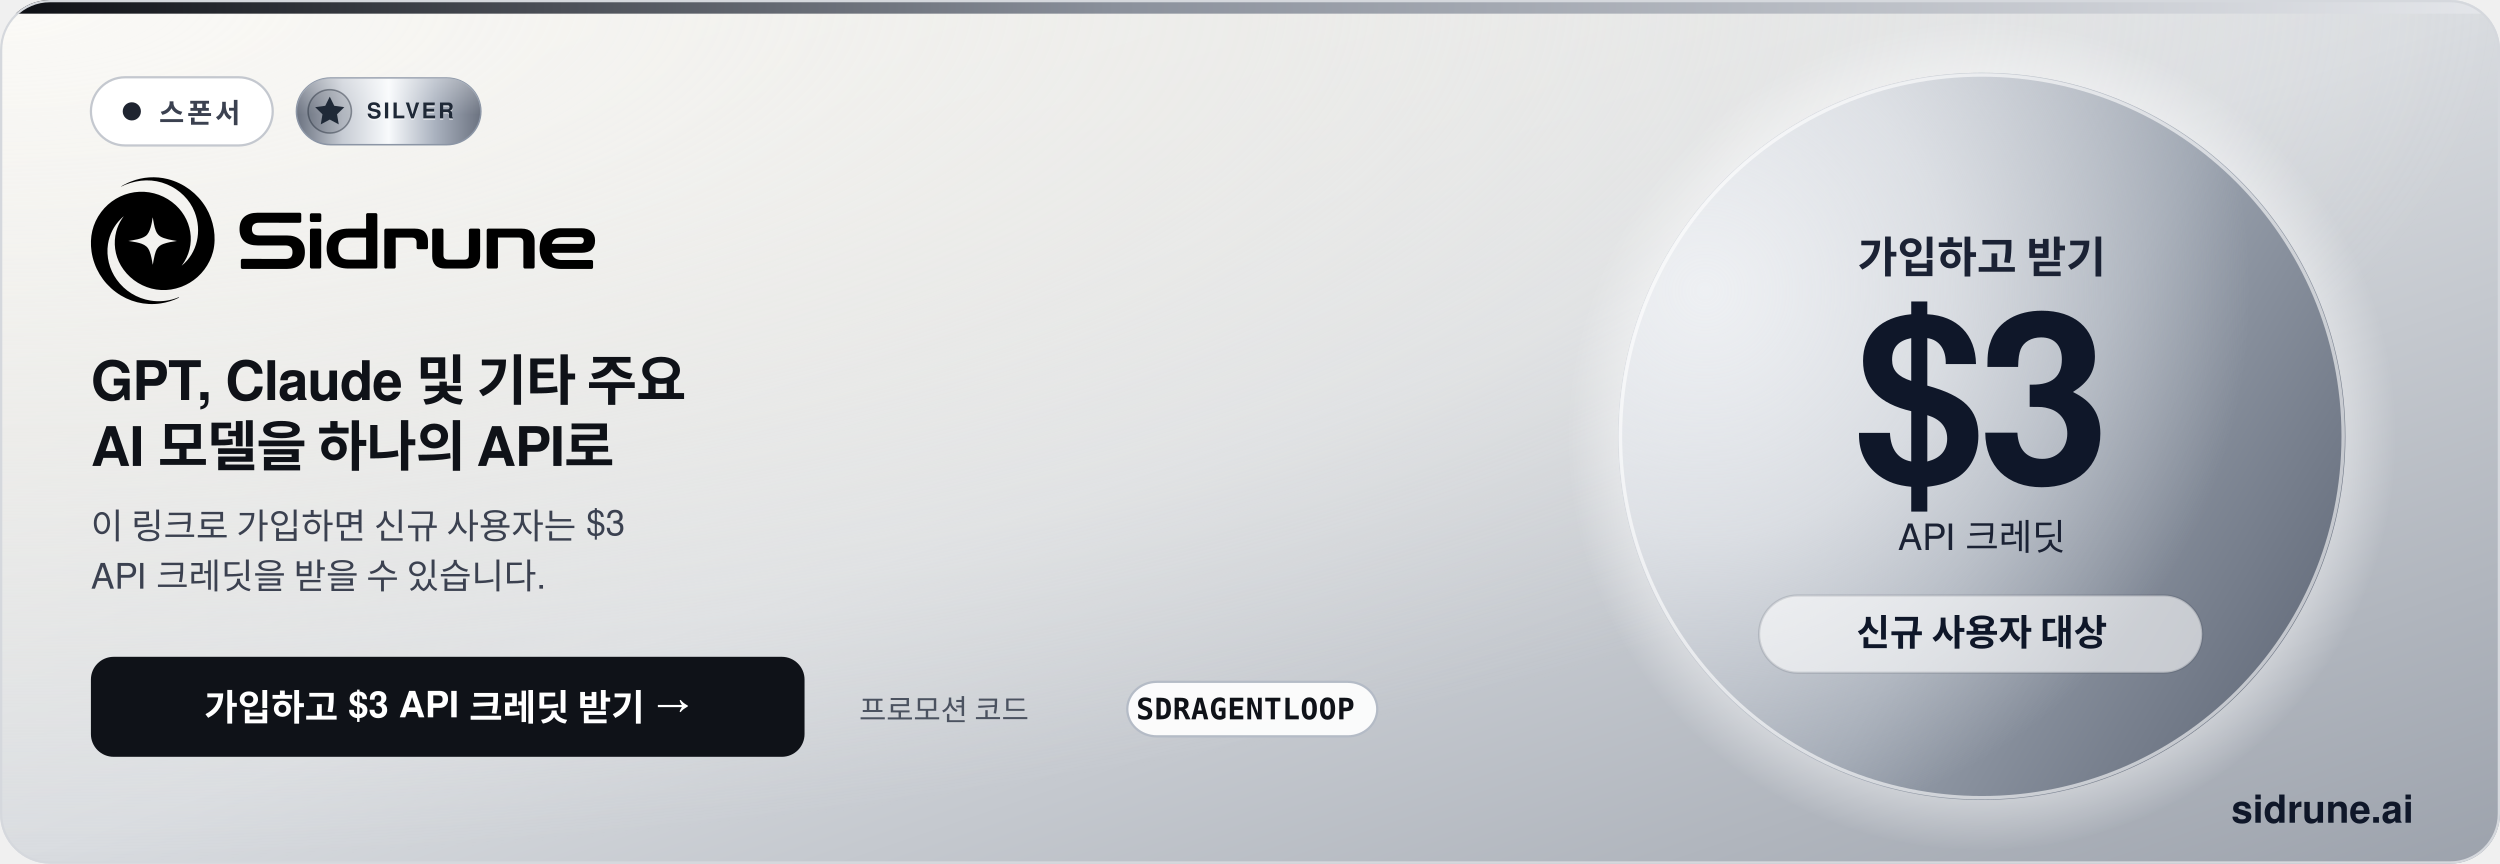
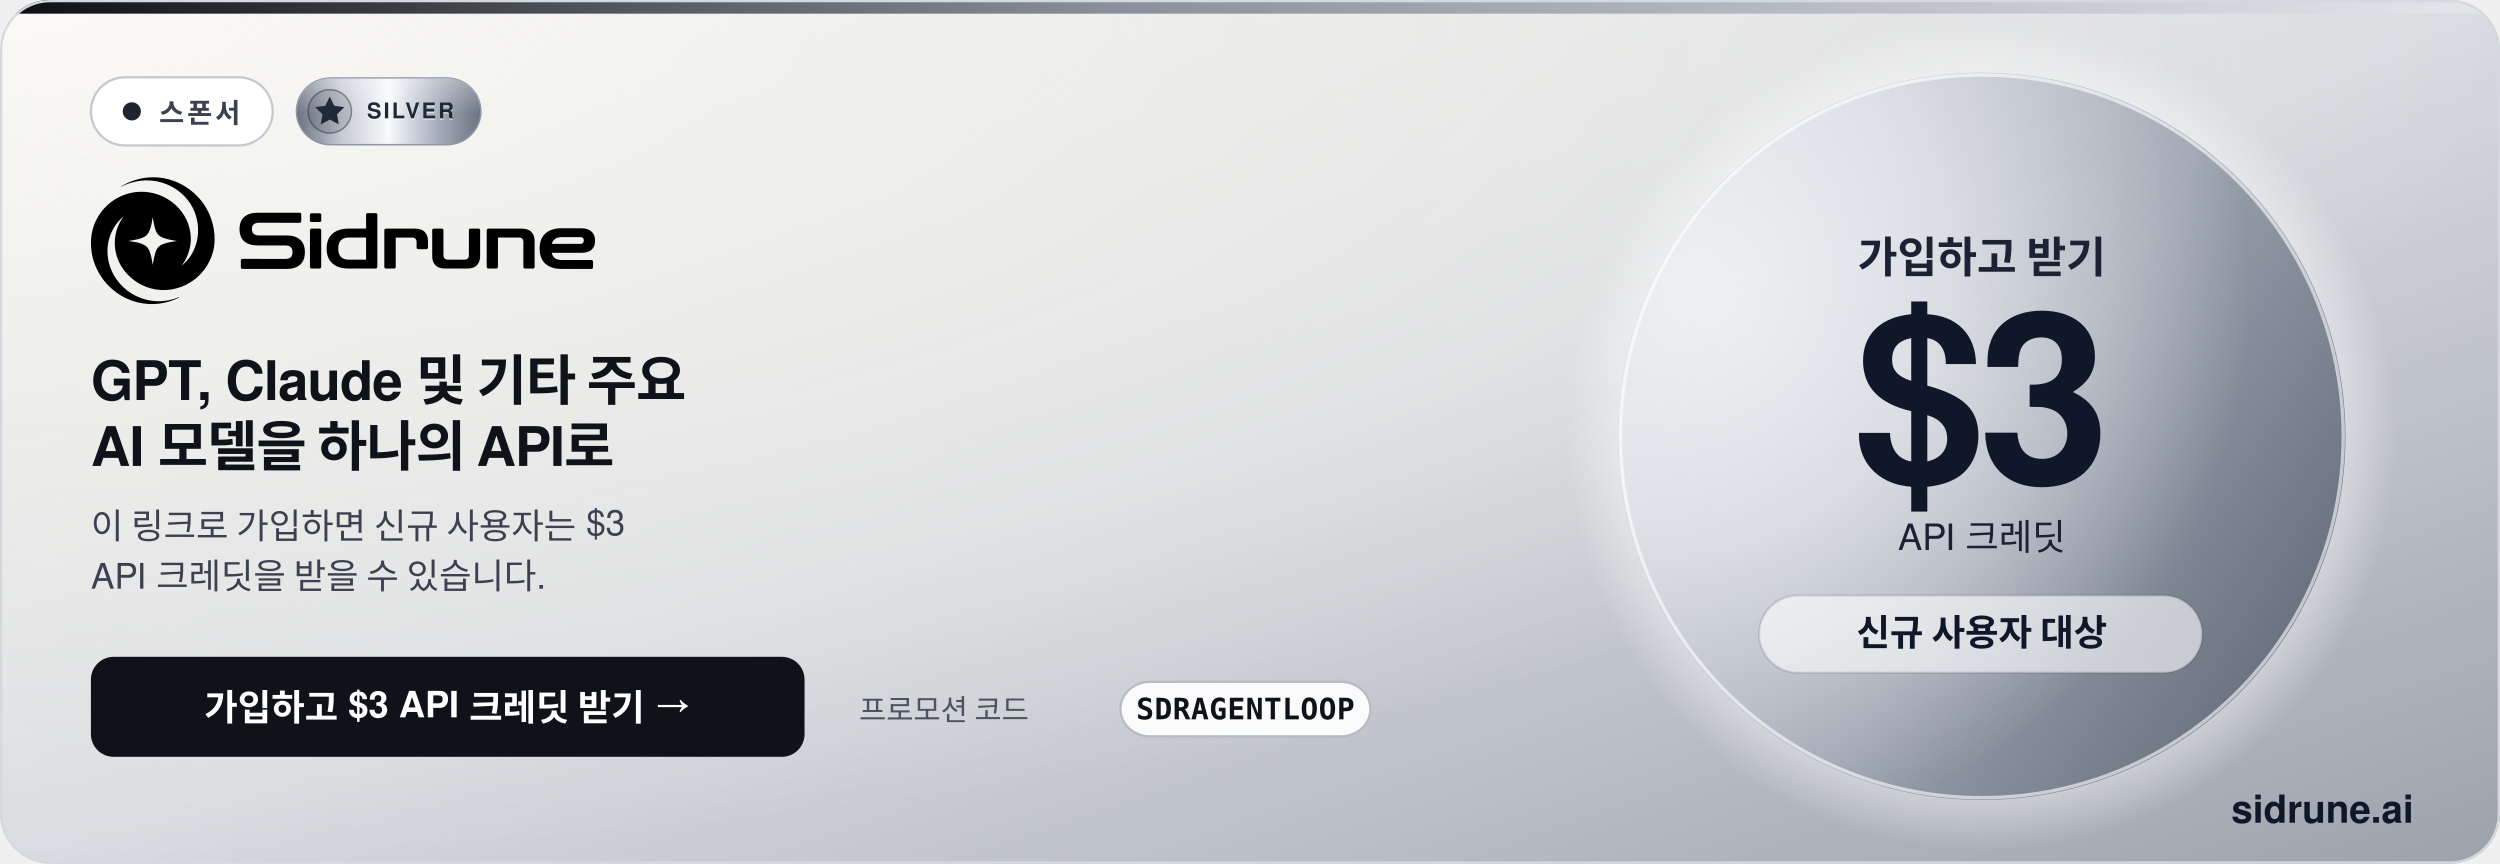
<svg xmlns="http://www.w3.org/2000/svg" width="1100" height="380" viewBox="0 0 1100 380" role="img" aria-label="Sidrune AI (Silver Sponsor): GPT, Claude 및 기타 주요 AI 모델을 하나의 API로. 가입하고 $3 API 크레딧 받기.">
  <defs>
    <linearGradient id="bg" x1="0" y1="0" x2="1" y2="1">
      <stop offset="0" stop-color="#f4f3ef" />
      <stop offset=".5" stop-color="#d9dce0" />
      <stop offset="1" stop-color="#9ca2ac" />
    </linearGradient>
    <radialGradient id="hl" cx="0" cy="0" r="1" gradientUnits="objectBoundingBox">
      <stop offset="0" stop-color="#fbfaf7" />
      <stop offset=".5" stop-color="#f1f0ec" stop-opacity=".6" />
      <stop offset="1" stop-color="#f1f0ec" stop-opacity="0" />
    </radialGradient>
    <linearGradient id="stripe" x1="0" y1="0" x2="1" y2="0">
      <stop offset="0" stop-color="#0b0d12" />
      <stop offset=".45" stop-color="#8b919c" />
      <stop offset="1" stop-color="#e5e7eb" />
    </linearGradient>
    <radialGradient id="orbHl" cx=".12" cy=".3" r=".75">
      <stop offset="0" stop-color="#eef0f3" />
      <stop offset=".45" stop-color="#eef0f3" stop-opacity=".7" />
      <stop offset="1" stop-color="#eef0f3" stop-opacity="0" />
    </radialGradient>
    <linearGradient id="orb" x1="0" y1=".2" x2="1" y2=".8">
      <stop offset="0" stop-color="#c9cdd4" />
      <stop offset=".55" stop-color="#9aa2ae" />
      <stop offset="1" stop-color="#626a79" />
    </linearGradient>
    <radialGradient id="orbGlow" cx=".5" cy=".5" r=".5">
      <stop offset=".88" stop-color="#ffffff" stop-opacity=".35" />
      <stop offset="1" stop-color="#ffffff" stop-opacity="0" />
    </radialGradient>
    <clipPath id="card">
      <rect width="1100" height="380" rx="22" />
    </clipPath>
  </defs>
  <g clip-path="url(#card)">
    <rect width="1100" height="380" fill="url(#bg)" />
    <rect width="1100" height="380" fill="url(#hl)" />
    <rect width="1100" height="6" fill="url(#stripe)" />
    <rect x=".5" y=".5" width="1099" height="379" rx="21.5" fill="none" stroke="#d5d8dd" />
  </g>
  <rect x="40" y="34" width="80" height="30" rx="15" fill="#ffffff" stroke="#c4c8cf" />
  <circle cx="58" cy="49" r="4" fill="#1f2430" />
  <text x="70" y="54" font-family="-apple-system, BlinkMacSystemFont, 'Segoe UI', Helvetica, Arial, sans-serif" font-size="12" font-weight="700" letter-spacing="1.3" fill="#3b4150">스폰서</text>
  <svg x="130" y="34" width="82" height="30" viewBox="0 0 120 44">
    <defs>
      <linearGradient id="bm" x1="0" y1="0" x2="1" y2="0">
        <stop offset="0.00" stop-color="#6b7280" />
        <stop offset="0.25" stop-color="#c7ccd4" />
        <stop offset="0.50" stop-color="#f8fafc" />
        <stop offset="0.75" stop-color="#aab2bf" />
        <stop offset="1.00" stop-color="#6b7280" />
      </linearGradient>
      <linearGradient id="bs" x1="0" y1="0" x2="0" y2="1">
        <stop offset="0" stop-color="#fff" stop-opacity=".32" />
        <stop offset=".55" stop-color="#fff" stop-opacity="0" />
      </linearGradient>
    </defs>
    <rect x=".5" y=".5" width="119" height="43" rx="22" fill="url(#bm)" stroke="#8b95a5" />
    <rect x=".5" y=".5" width="119" height="43" rx="22" fill="url(#bs)" />
    <circle cx="22" cy="22" r="14" fill="#1f2937" fill-opacity=".14" stroke="#1f2937" stroke-opacity=".45" />
    <path d="M22 12.5l2.9 5.9 6.5.9-4.7 4.6 1.1 6.5L22 27.3l-5.8 3.1 1.1-6.5-4.7-4.6 6.5-.9z" fill="#1f2937" />
    <text x="46" y="27.5" text-anchor="start" font-family="-apple-system, BlinkMacSystemFont, 'Segoe UI', Helvetica, Arial, sans-serif" font-size="14" font-weight="800" letter-spacing="1.4" fill="#ffffff" fill-opacity=".55">SILVER</text>
    <text x="46" y="26.5" text-anchor="start" font-family="-apple-system, BlinkMacSystemFont, 'Segoe UI', Helvetica, Arial, sans-serif" font-size="14" font-weight="800" letter-spacing="1.4" fill="#1f2937">SILVER</text>
  </svg>
  <svg x="40" y="78" width="222" height="56" viewBox="0 0 555 140" fill="none">
    <path d="M166.677 100.837C165.714 100.837 164.933 100.056 164.933 99.093V91.495C164.933 90.531 165.716 89.75 166.68 89.752L213.976 89.834C216.478 89.834 218.383 89.265 219.691 88.128C221.055 86.934 221.738 85.029 221.738 82.413C221.738 79.798 221.055 77.921 219.691 76.784C218.383 75.59 216.478 74.993 213.976 74.993H183.442C177.13 74.993 172.212 73.486 168.686 70.473C165.218 67.402 163.483 62.91 163.483 56.997C163.483 51.083 165.218 46.619 168.686 43.606C172.212 40.535 177.13 39 183.442 39H229.632C230.595 39 231.376 39.781 231.376 40.744V48.341C231.376 49.305 230.593 50.087 229.629 50.085L184.892 50.003C182.447 50.003 180.542 50.571 179.177 51.709C177.812 52.789 177.13 54.551 177.13 56.997C177.13 59.442 177.812 61.233 179.177 62.37C180.542 63.45 182.447 63.99 184.892 63.99H215.426C221.738 63.99 226.628 65.554 230.096 68.682C233.622 71.752 235.384 76.329 235.384 82.413C235.384 88.441 233.622 93.018 230.096 96.145C226.628 99.273 221.738 100.837 215.426 100.837H166.677Z" fill="black" />
    <path d="M242.699 100.41C241.736 100.41 240.956 99.629 240.956 98.666V58.228C240.956 57.266 241.736 56.485 242.699 56.485H251.579C252.542 56.485 253.323 57.266 253.323 58.228V98.666C253.323 99.629 252.542 100.41 251.579 100.41H242.699ZM242.614 49.235C241.651 49.235 240.87 48.454 240.87 47.491V41.341C240.87 40.378 241.651 39.597 242.614 39.597H251.665C252.628 39.597 253.408 40.378 253.408 41.341V47.491C253.408 48.454 252.628 49.235 251.665 49.235H242.614Z" fill="black" />
    <path d="M315.064 98.666C315.064 99.629 314.284 100.41 313.321 100.41H302.697V41.17C302.697 40.207 303.478 39.426 304.441 39.426H313.321C314.284 39.426 315.064 40.207 315.064 41.17V98.666ZM312.932 100.41H283.506C275.887 100.41 269.945 98.534 265.68 94.781C261.416 91.028 259.283 85.598 259.283 78.49C259.283 71.326 261.416 65.867 265.68 62.114C269.945 58.361 275.887 56.485 283.506 56.485H312.079V66.293H283.506C279.81 66.293 276.967 67.317 274.977 69.364C273.044 71.354 272.077 74.396 272.077 78.49C272.077 82.527 273.044 85.569 274.977 87.616C276.967 89.606 279.81 90.602 283.506 90.602H312.932V100.41Z" fill="black" />
    <path d="M324.496 100.41C323.533 100.41 322.753 99.629 322.753 98.666V58.228C322.753 57.266 323.533 56.485 324.496 56.485H356.358C361.304 56.485 364.944 57.736 367.275 60.238C369.606 62.683 370.772 65.924 370.772 69.961V77.344C370.772 78.306 369.991 79.087 369.028 79.087H359.978C359.015 79.087 358.234 78.306 358.234 77.344V71.496C358.234 68.085 356.528 66.379 353.116 66.379H335.29V98.666C335.29 99.629 334.51 100.41 333.547 100.41H324.496Z" fill="black" />
    <path d="M389.841 100.41C384.837 100.41 381.17 99.159 378.839 96.657C376.564 94.155 375.427 90.914 375.427 86.934V58.228C375.427 57.266 376.208 56.485 377.171 56.485H386.051C387.014 56.485 387.794 57.266 387.794 58.228V85.484C387.794 88.896 389.5 90.602 392.912 90.602H410.652C414.064 90.602 415.77 88.896 415.77 85.484V58.228C415.77 57.266 416.551 56.485 417.514 56.485H426.394C427.357 56.485 428.137 57.266 428.137 58.228V86.934C428.137 90.914 426.972 94.155 424.64 96.657C422.366 99.159 418.727 100.41 413.723 100.41H389.841Z" fill="black" />
    <path d="M437.111 100.41C436.148 100.41 435.368 99.629 435.368 98.666V58.228C435.368 57.266 436.148 56.485 437.111 56.485H473.664C478.668 56.485 482.307 57.736 484.581 60.238C486.913 62.683 488.078 65.924 488.078 69.961V98.666C488.078 99.629 487.298 100.41 486.335 100.41H477.455C476.492 100.41 475.711 99.629 475.711 98.666V71.411C475.711 67.999 474.005 66.293 470.593 66.293H447.735V98.666C447.735 99.629 446.954 100.41 445.991 100.41H437.111Z" fill="black" />
    <path d="M517.816 100.837C510.196 100.837 504.254 98.96 499.99 95.207C495.725 91.398 493.593 85.825 493.593 78.49C493.593 71.098 495.725 65.526 499.99 61.773C504.254 57.963 510.196 56.058 517.816 56.058H539.139C544.142 56.058 547.952 57.252 550.568 59.641C553.24 61.972 554.576 65.327 554.576 69.705C554.576 78.632 549.431 83.096 539.139 83.096H506.898C508.092 88.384 511.732 91.028 517.816 91.028H550.615C551.578 91.028 552.359 91.809 552.359 92.772V99.093C552.359 100.056 551.578 100.837 550.615 100.837H517.816ZM517.816 65.867C511.959 65.867 508.348 68.34 506.984 73.287H538.542C539.679 73.287 540.56 72.946 541.186 72.264C541.868 71.582 542.209 70.643 542.209 69.449C542.209 67.061 540.987 65.867 538.542 65.867H517.816Z" fill="black" />
    <path d="M44.235 4.62C57.028 -0.439 71.083 -1.37 84.431 1.959C102.102 6.455 117.272 17.769 126.62 33.424C134.978 47.528 138.457 65.863 134.342 81.855C130.526 96.213 121.258 108.516 108.509 116.146C95.806 123.62 80.882 126.1 66.54 122.379C52.503 118.74 40.467 109.71 33.048 97.25C26.378 85.884 24.518 72.327 27.88 59.584C29.178 54.732 31.242 50.118 33.993 45.916C34.731 44.782 35.467 43.866 36.214 42.792C35.207 43.522 33.599 45.121 32.666 46.041C25.255 53.469 20.397 63.061 18.795 73.431C16.612 87.065 20.342 101.499 28.415 112.644C37.254 124.995 50.679 133.285 65.682 135.653C74.662 137.077 83.854 136.328 92.486 133.47C93.365 133.172 95.763 132.362 96.456 131.989C96.933 132.112 96.806 132.004 97.019 132.348C91.26 135.385 83.354 137.791 76.921 138.736C59.442 141.385 41.63 136.914 27.473 126.325C12.951 115.619 3.306 99.556 0.684 81.705C-1.565 66.004 1.674 51.04 11.267 38.264C20.077 26.48 33.185 18.653 47.737 16.483C62.406 14.368 77.311 18.219 89.12 27.175C111.458 44.057 116.927 74.736 99.793 97.321C117.364 83.149 122.142 59.018 114.144 38.348C108.756 24.424 97.499 13.624 83.816 7.87C68.723 1.524 52.871 2.234 37.835 8.202C36.673 8.834 34.601 9.749 33.371 10.282L33.203 10.144C34.126 9.347 36.995 7.82 37.875 7.471C39.544 6.475 42.38 5.353 44.235 4.62ZM67.894 44.065C67.176 49.953 65.386 60.824 60.353 64.501C55.298 68.195 47.264 68.949 41.227 70.067C48.218 71.333 58.62 71.916 62.842 78.202C65.392 81.998 66.472 87.689 67.296 92.138C67.441 92.918 67.81 95.783 68.014 96.31C68.294 95.761 68.704 92.575 68.847 91.769C69.222 89.679 69.659 87.602 70.16 85.539C71.579 79.728 73.544 75.638 79.586 73.379C83.966 71.742 89.967 70.69 94.641 70.088C89.253 69.155 80.571 67.888 76.079 64.905C74.935 64.147 73.944 63.179 73.157 62.054C70.309 58.051 69.553 52.355 68.647 47.644C68.542 47.099 68.192 44.35 67.894 44.065ZM33.197 10.339C33.114 10.359 33.17 10.352 33.028 10.311C33.061 10.274 33.101 10.236 33.147 10.194L33.197 10.339ZM33.203 10.144C33.183 10.161 33.165 10.178 33.147 10.194L33.134 10.157L33.171 10.118L33.203 10.144Z" fill="black" />
  </svg>
  <text x="40" y="176" font-family="-apple-system, BlinkMacSystemFont, 'Segoe UI', Helvetica, Arial, sans-serif" font-size="24" font-weight="800" letter-spacing="-0.4" fill="#0f1218">GPT, Claude 및 기타 주요</text>
  <text x="40" y="205" font-family="-apple-system, BlinkMacSystemFont, 'Segoe UI', Helvetica, Arial, sans-serif" font-size="24" font-weight="800" letter-spacing="-0.4" fill="#0f1218">AI 모델을 하나의 API로</text>
  <text x="40" y="237" font-family="-apple-system, BlinkMacSystemFont, 'Segoe UI', Helvetica, Arial, sans-serif" font-size="15.5" fill="#3b4150">이 링크로 가입하면 신규 사용자는 $3</text>
  <text x="40" y="259" font-family="-apple-system, BlinkMacSystemFont, 'Segoe UI', Helvetica, Arial, sans-serif" font-size="15.5" fill="#3b4150">API 크레딧을 받을 수 있습니다.</text>
  <rect x="40" y="289" width="314" height="44" rx="10" fill="#0f1218" />
  <text x="197" y="317" text-anchor="middle" font-family="-apple-system, BlinkMacSystemFont, 'Segoe UI', Helvetica, Arial, sans-serif" font-size="16" font-weight="800" fill="#ffffff">가입하고 $3 API 크레딧 받기 →</text>
  <text x="378" y="317" font-family="-apple-system, BlinkMacSystemFont, 'Segoe UI', Helvetica, Arial, sans-serif" font-size="13" fill="#4b5260">프로모션 코드</text>
-   <rect x="496" y="300" width="110" height="24" rx="13" fill="#ffffff" fill-opacity=".92" stroke="#b4bbc6" stroke-width="1" />
+   <rect x="493" y="300" width="110" height="24" rx="13" fill="#ffffff" fill-opacity=".92" stroke="#b4bbc6" stroke-width="1" />
  <text x="548" y="316.5" text-anchor="middle" font-family="'SF Mono', ui-monospace, Menlo, Consolas, monospace" font-size="13" font-weight="800" letter-spacing=".2" fill="#0f1218">SDRAGENTLOOP</text>
  <circle cx="872" cy="192" r="182" fill="url(#orbGlow)" />
  <circle cx="872" cy="192" r="160" fill="url(#orb)" />
  <circle cx="872" cy="192" r="160" fill="url(#orbHl)" />
  <circle cx="872" cy="192" r="159" fill="none" stroke="#ffffff" stroke-opacity=".6" stroke-width="1.5" />
  <text x="872" y="120" text-anchor="middle" font-family="-apple-system, BlinkMacSystemFont, 'Segoe UI', Helvetica, Arial, sans-serif" font-size="19.0" font-weight="600" fill="#1b2234">가입하고 받기</text>
  <text x="872" y="212" text-anchor="middle" font-family="-apple-system, BlinkMacSystemFont, 'Segoe UI', Helvetica, Arial, sans-serif" font-size="104" font-weight="800" letter-spacing="-3" fill="#0f1729">$3</text>
  <text x="872" y="242" text-anchor="middle" font-family="-apple-system, BlinkMacSystemFont, 'Segoe UI', Helvetica, Arial, sans-serif" font-size="16" fill="#1b2234">API 크레딧</text>
  <rect x="774" y="262" width="195" height="34" rx="17" fill="#ffffff" fill-opacity=".6" stroke="#0f1729" stroke-opacity=".12" />
  <text x="872" y="284" text-anchor="middle" font-family="-apple-system, BlinkMacSystemFont, 'Segoe UI', Helvetica, Arial, sans-serif" font-size="16" font-weight="700" fill="#0f1729">신규 사용자 대상</text>
  <text x="1062" y="362" text-anchor="end" font-family="-apple-system, BlinkMacSystemFont, 'Segoe UI', Helvetica, Arial, sans-serif" font-size="17" font-weight="800" fill="#0f1729">sidrune.ai</text>
</svg>
